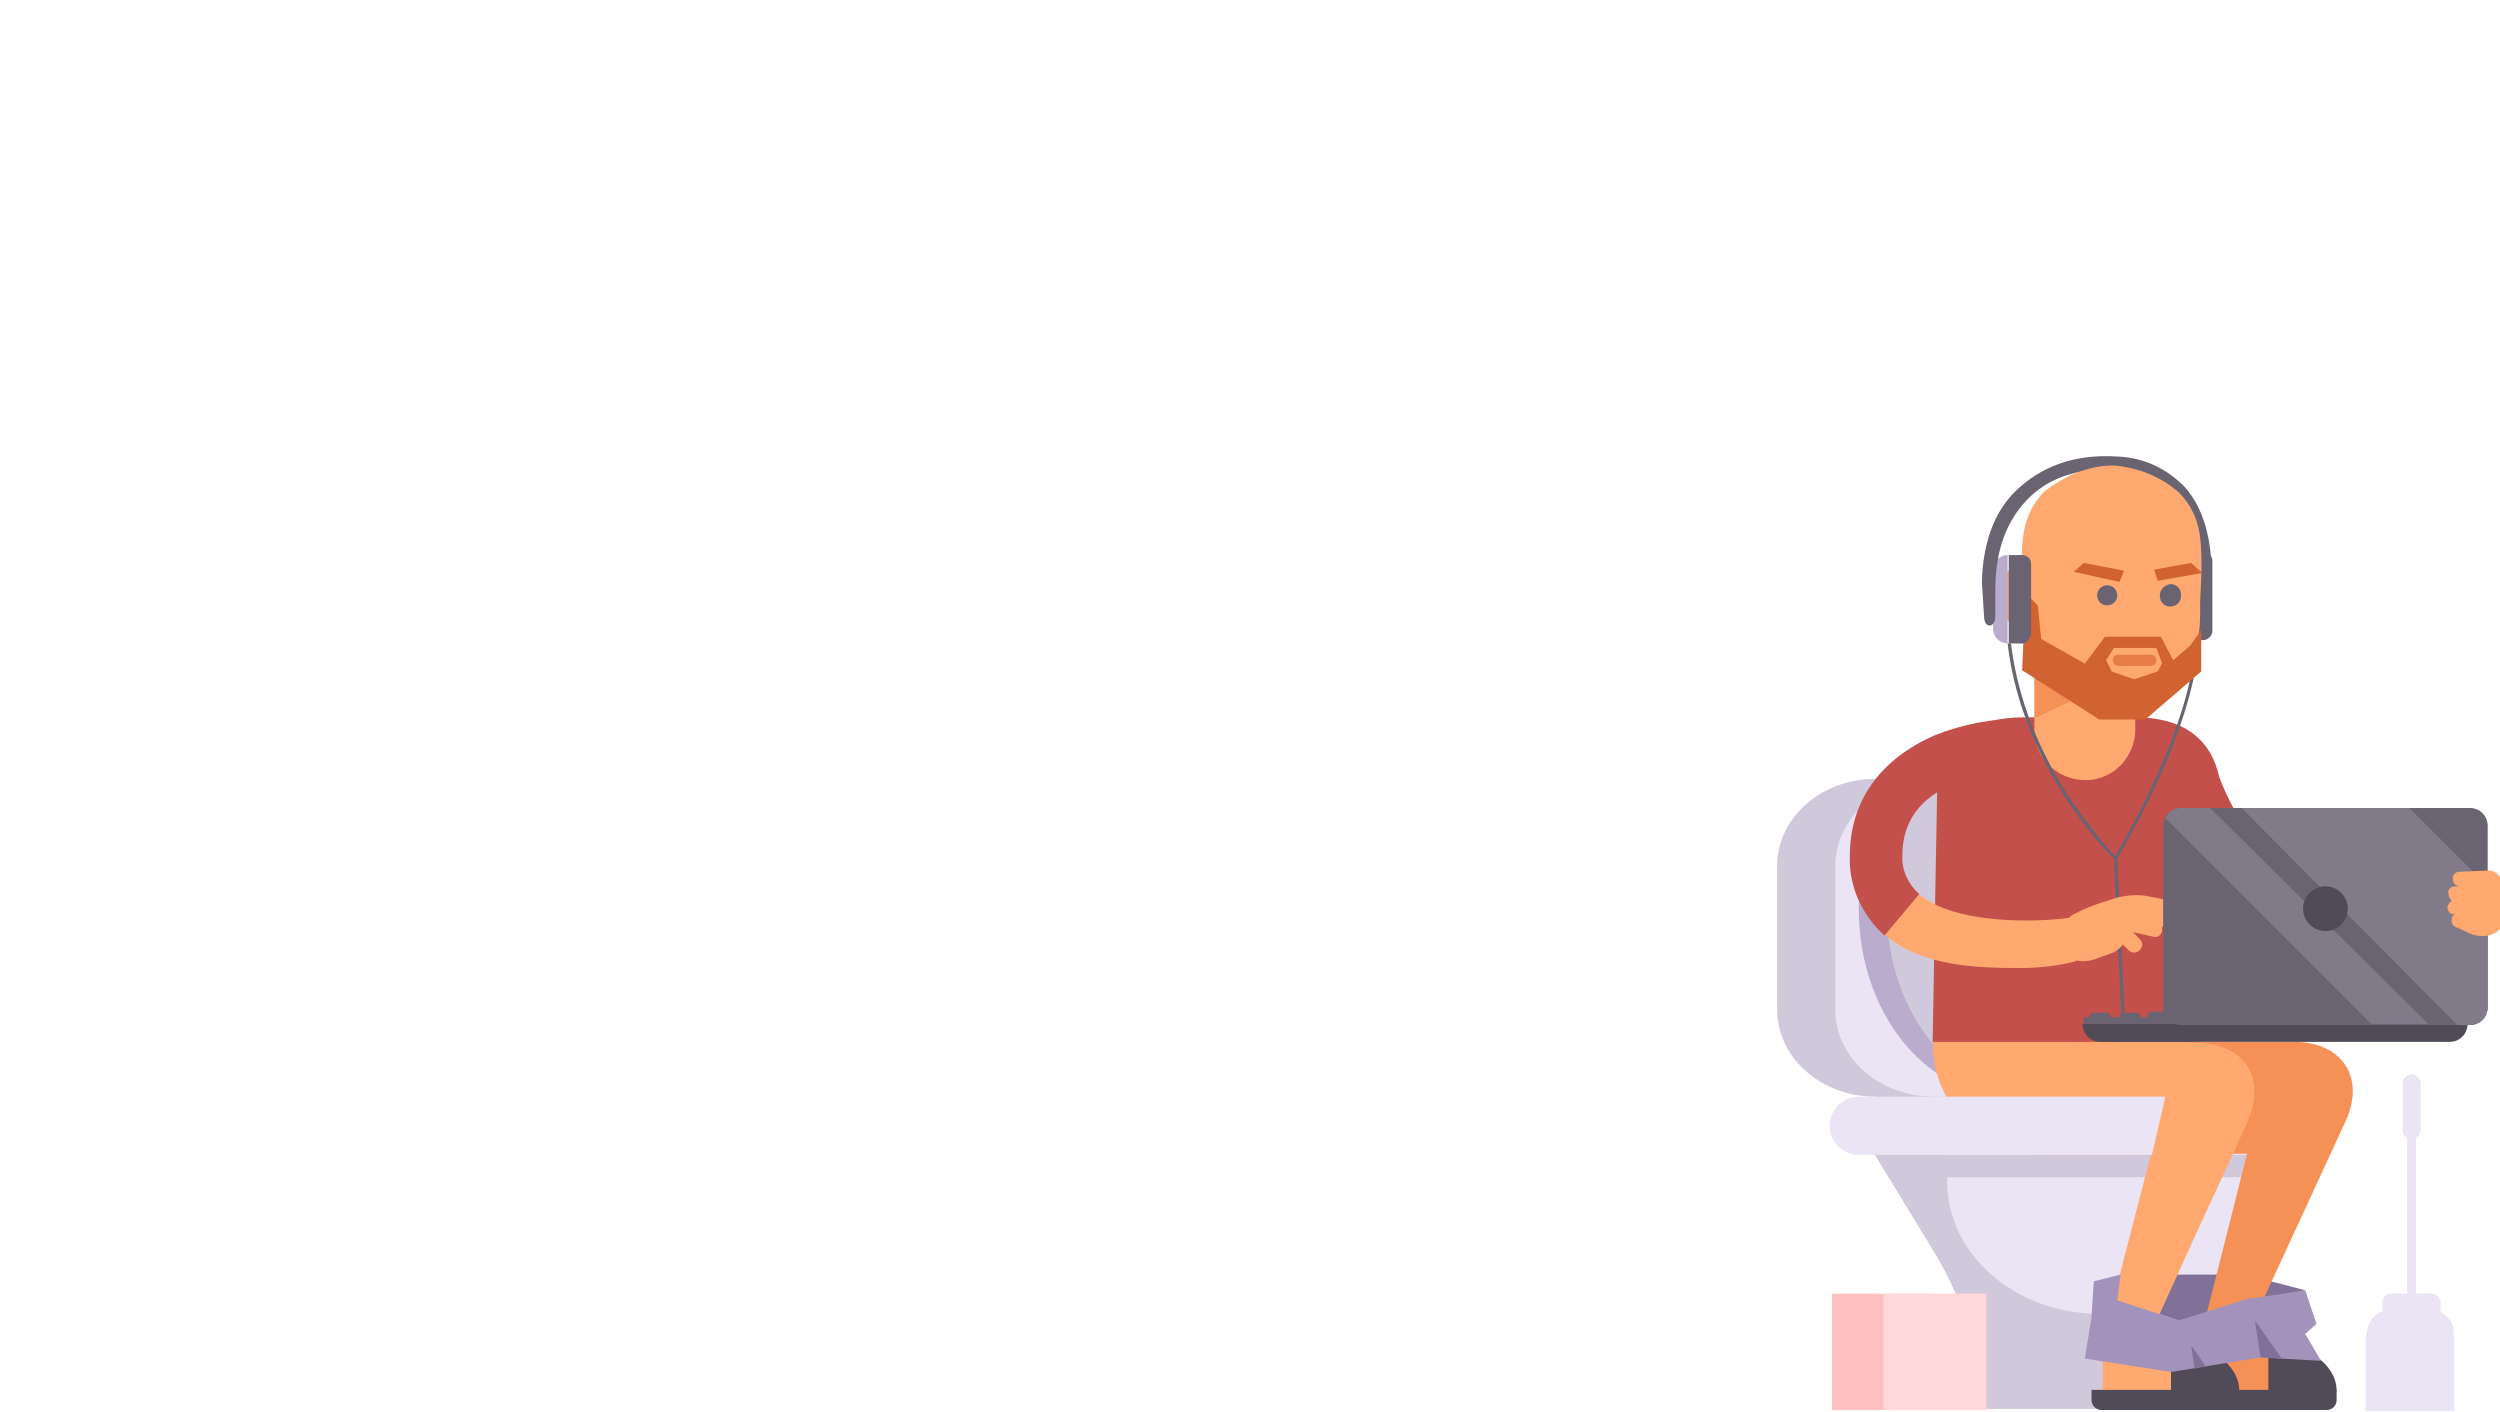
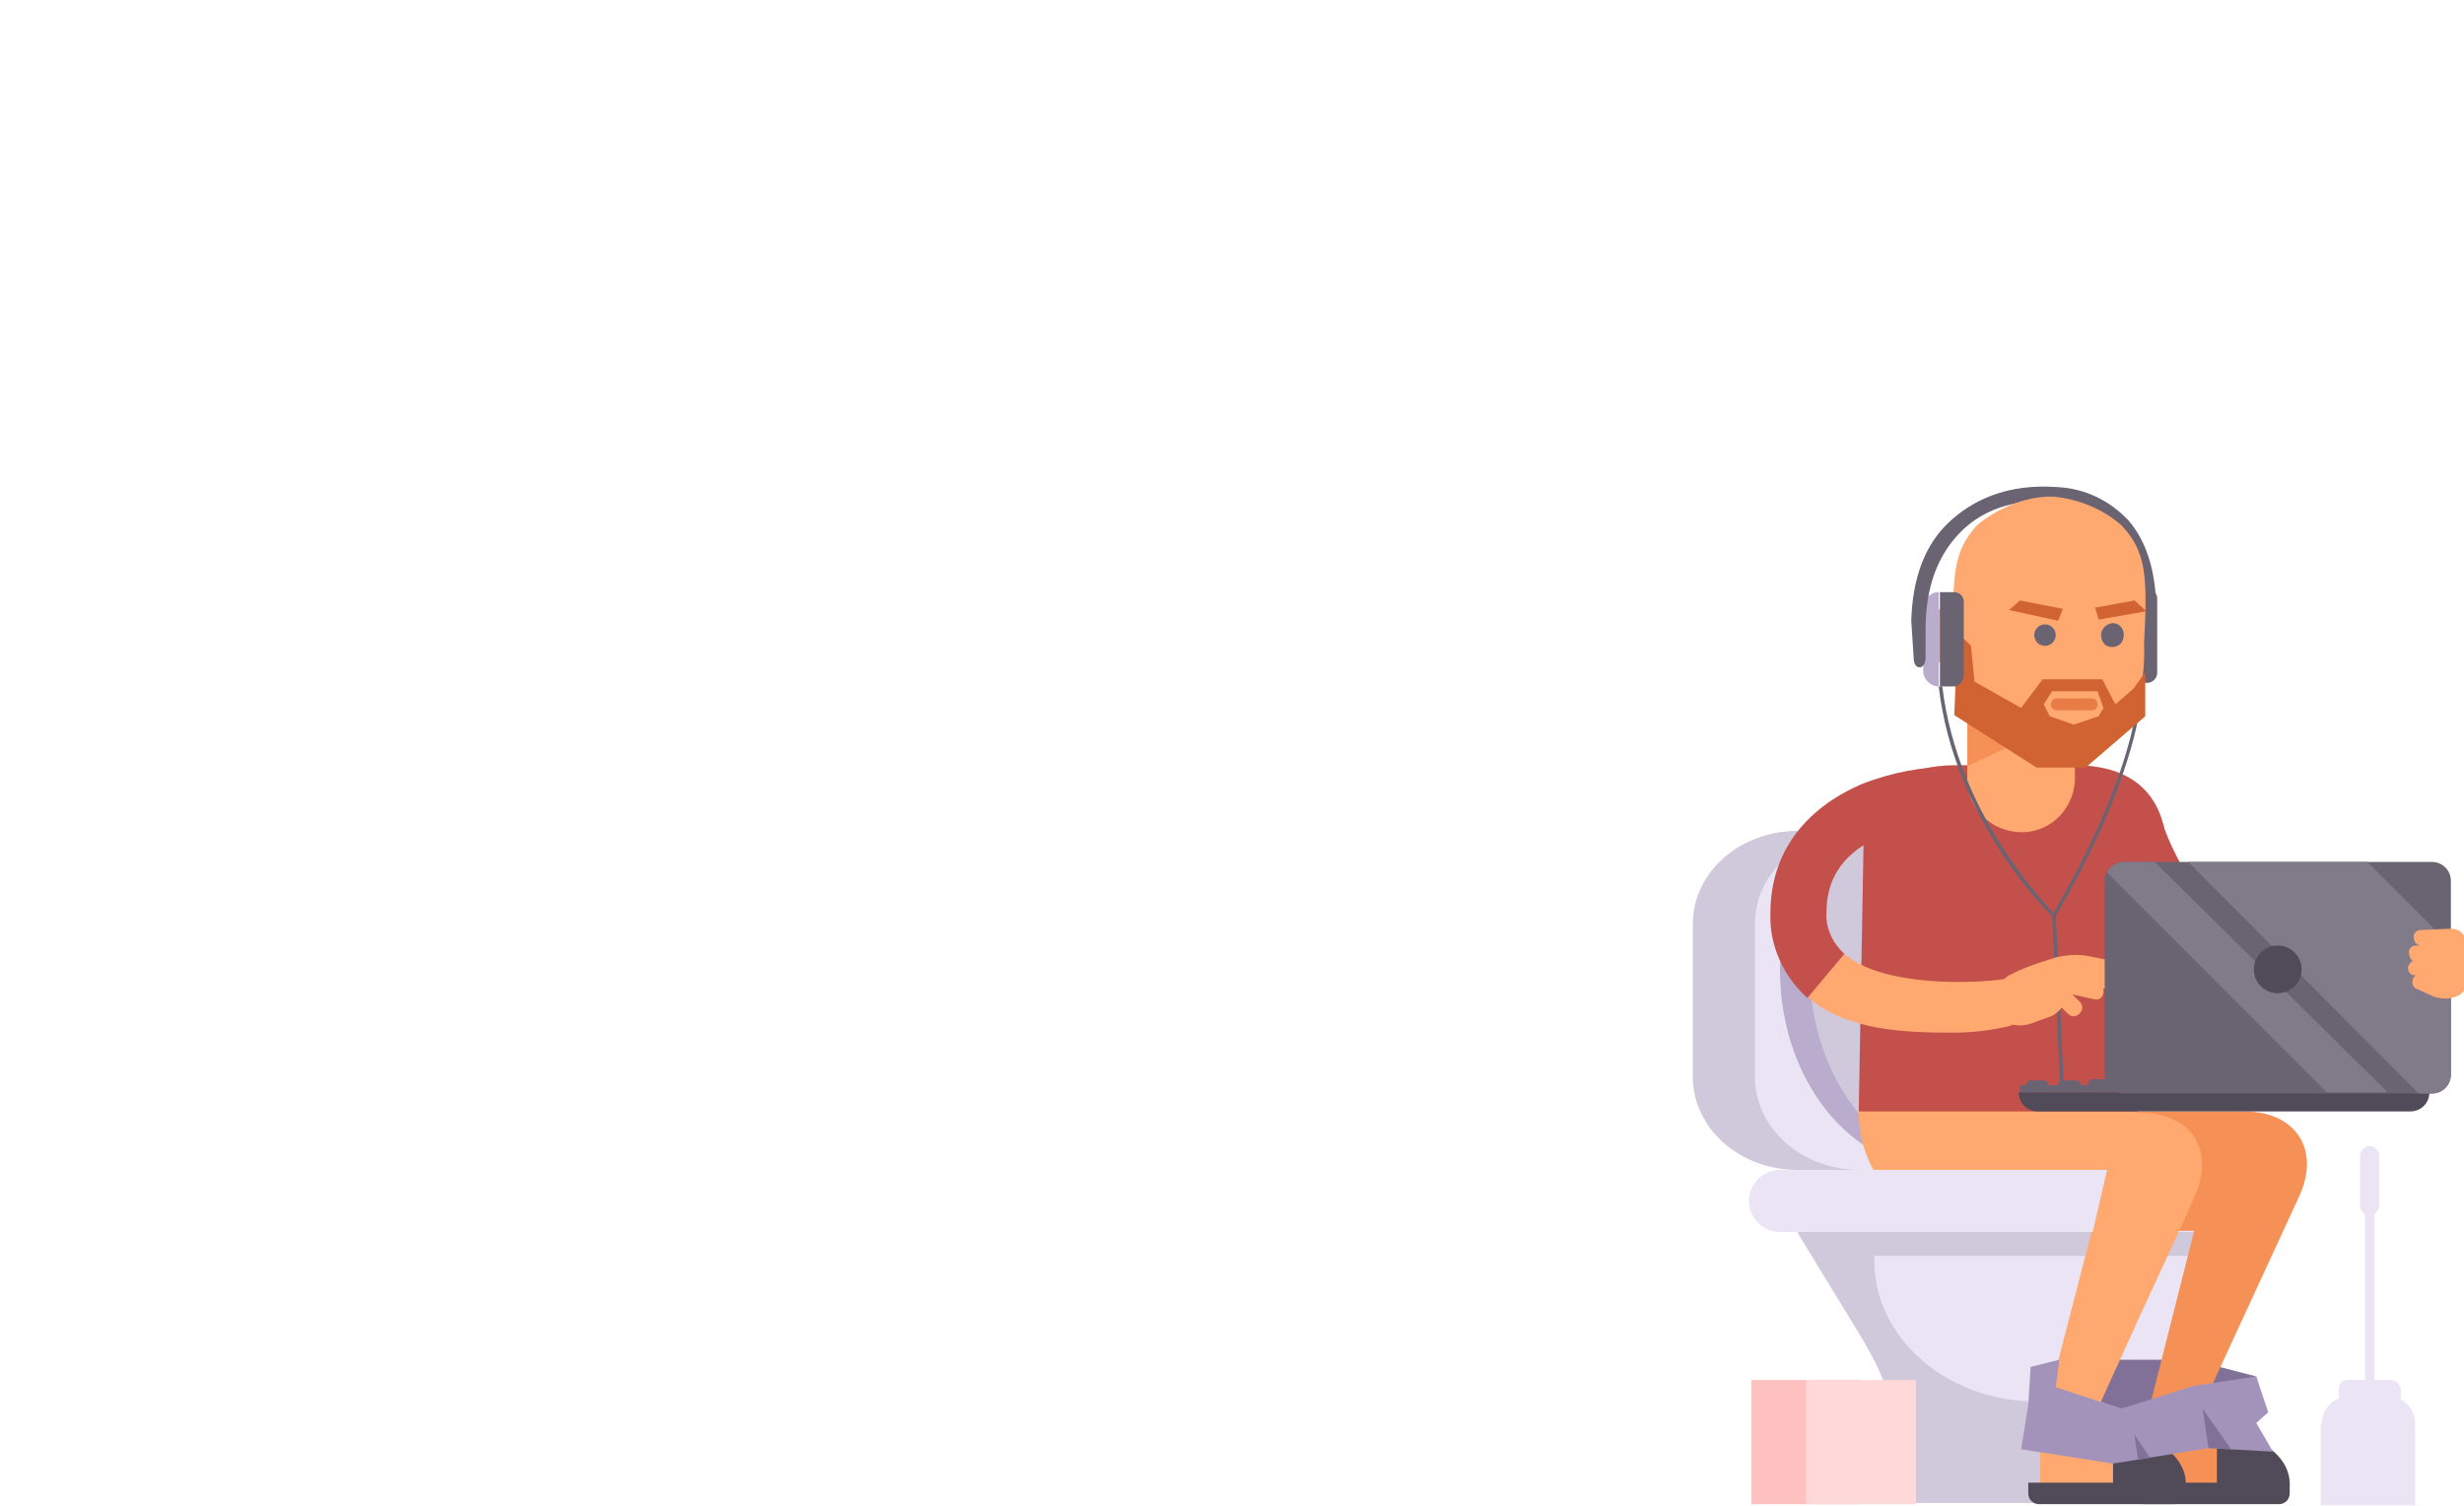
- <svg xmlns="http://www.w3.org/2000/svg" version="1.1" id="Layer_1" x="0px" y="0px" viewBox="0 0 223.4 126.1" style="enable-background:new 0 0 223.4 126.1;" xml:space="preserve">
+ <svg xmlns="http://www.w3.org/2000/svg" version="1.1" id="Layer_1" x="0px" y="0px" viewBox="0 0 206.4 126.1" style="enable-background:new 0 0 206.4 126.1;" xml:space="preserve">
  <style type="text/css">
	.st0{fill:#FFA970;}
	.st1{fill:#696372;}
	.st2{fill:#C4504B;}
	.st3{fill:#D0C8DB;}
	.st4{fill:#EAE4F4;}
	.st5{fill:#B9ACCC;}
	.st6{fill:#817199;}
	.st7{fill:#F59157;}
	.st8{fill:#514B59;}
	.st9{fill:#A393BA;}
	.st10{fill:#FFC0C0;}
	.st11{fill:#FFD9D9;}
	.st12{fill:#D16333;}
	.st13{fill:#E87C46;}
	.st14{fill:#807A89;}
</style>
  <g>
    <g id="Layer_1-2">
-       <path class="st0" d="M178.1,53.1c-0.1,1.4,1,2.6,2.3,2.6s2.6-1,2.6-2.3c0.1-1.4-1-2.6-2.3-2.6c-0.1,0-0.1,0-0.2,0    C179.3,50.8,178.1,51.8,178.1,53.1C178.1,53.1,178.1,53.1,178.1,53.1z" />
-       <path class="st1" d="M196.9,57.2h-1.2v-7.9h1.2c0.4,0,0.8,0.4,0.8,0.8v6.3C197.7,56.8,197.3,57.2,196.9,57.2    C196.9,57.2,196.9,57.2,196.9,57.2z" />
-       <path class="st2" d="M211.4,85.3c3.6-0.1,7.1-0.7,10.5-1.9l-1.7-4.4c-2.3,0.8-9,2.7-13.3,0.9c-4.9-2-8.2-8.9-8.9-11.4l-4.3,1.3    c0.1,0.4,3.4,11.2,11.4,14.4C207.1,85,209.2,85.4,211.4,85.3z" />
-       <path class="st3" d="M177.4,98h-9.8c-4.9,0-8.8-3.5-8.8-7.8V77.4c0-4.3,3.9-7.8,8.8-7.8h9.8c4.9,0,6.2,1.8,6.2,6.2v16.7    C183.6,96.8,182.3,98,177.4,98z" />
-       <path class="st3" d="M197.6,111.8l0.9-16.2h-30.9v7.7l5,8.2c2.8,4.5,3.9,8.2,2.3,10.8l-2.7,3.6h31.1L197.6,111.8z" />
-       <path class="st4" d="M203.5,101.1v4.5c0,6.5-8.4,11.8-15.9,11.8s-13.6-5.3-13.6-11.8v-4.5H203.5z" />
-       <rect x="173.9" y="103.2" class="st3" width="29.6" height="2" />
-       <path class="st4" d="M182.6,98h-9.8c-4.9,0-8.8-3.5-8.8-7.8V77.4c0-4.3,3.9-7.8,8.8-7.8h9.8c4.9,0,6.2,1.8,6.2,6.2v16.7    C188.8,96.8,187.5,98,182.6,98z" />
-       <path class="st5" d="M166.1,81.2c0,9.3,6,16.7,13.3,16.7s13.3-7.5,13.3-16.7s-6-16.7-13.3-16.7S166.1,72,166.1,81.2z" />
-       <path class="st3" d="M168.6,81.2c0,9.3,6,16.7,13.3,16.7s13.3-7.5,13.3-16.7s-6-16.7-13.3-16.7S168.6,72,168.6,81.2z" />
-       <polygon class="st6" points="206,115.3 200.6,113.9 192.6,113.9 189.5,113.9 189.2,116.2 194.7,118   " />
-       <polygon class="st7" points="200.6,119.8 201.7,120.8 207.7,123.6 207.7,124.5 196.7,124.5 196.7,119.8   " />
-       <path class="st8" d="M202.7,120c3.4,0,6.1,1.9,6.1,4.3h-6.1V120z" />
-       <path class="st8" d="M196.6,126h11.3c0.5,0,0.9-0.4,0.9-0.9v-0.9h-13.1v0.9C195.7,125.6,196.1,126,196.6,126z" />
-       <polygon class="st0" points="191.9,119.8 192.9,120.8 199,123.6 199,124.5 187.9,124.5 187.9,119.8   " />
-       <path class="st8" d="M194,120c3.4,0,6.1,1.9,6.1,4.3H194V120z" />
-       <path class="st8" d="M187.8,126h11.3c0.5,0,0.9-0.4,0.9-0.9v-0.9h-13.1v0.9C186.9,125.6,187.3,126,187.8,126    C187.8,126,187.8,126,187.8,126z" />
-       <path class="st7" d="M193.7,93.1H205c4.3,0,6.4,3.2,4.6,7.1l-9,19.5h-4l4.2-16.6h-4l1.3-2.9C200.1,96.3,198,93.1,193.7,93.1z" />
-       <path class="st0" d="M182.9,103.2c-5.6,0.1-10.2-4.4-10.2-10c0-0.1,0-0.1,0-0.2l0.8-7.4h10L196,93v0.2h0.2c4.4,0,6.4,3.2,4.6,7.1    l-1.3,2.9l0,0l-3.1,6.7l-4.5,9.9h-4l4.3-16.6L182.9,103.2z" />
-       <path class="st2" d="M190.8,64.1h-10c-4,0-7.3,1.7-7.7,6.7l-0.4,22.3h23.4l2.4-22.3C198.1,65.8,194.8,64.1,190.8,64.1z" />
-       <rect x="181.8" y="57.2" class="st0" width="9" height="7.7" />
-       <path class="st0" d="M181.8,64.9c-0.2,2.5,1.7,4.6,4.2,4.8c2.5,0.2,4.6-1.7,4.8-4.2s-1.7-4.6-4.2-4.8c-0.1,0-0.2,0-0.3,0    C183.9,60.7,181.9,62.5,181.8,64.9z" />
-       <polygon class="st7" points="190.8,59.9 181.8,64.2 181.8,57.3 190.8,57.3   " />
-       <polygon class="st9" points="202,121.3 194,122.6 186.3,121.4 186.9,117.7 187.1,114.5 189.5,113.9 189.2,116.2 194.7,118     200.7,116.1 206,115.3 207,118.3 206,119.2 207.4,121.6   " />
-       <polygon class="st6" points="203.9,121.4 201.5,118 202,121.3   " />
-       <polygon class="st6" points="196.1,122.3 195.8,120.2 197.1,122.1   " />
-       <path class="st4" d="M166.2,98h27.3l-1.2,5.2h-26c-1.4,0.1-2.7-1-2.8-2.4c-0.1-1.4,1-2.7,2.4-2.8C166,98,166.1,98,166.2,98    L166.2,98z" />
-       <rect x="163.7" y="115.6" class="st10" width="9.2" height="10.4" />
-       <rect x="168.3" y="115.6" class="st11" width="9.2" height="10.4" />
-       <path class="st0" d="M180.6,86.5c1.7,0,3.3-0.2,4.9-0.6L185,82c-2.6,0.4-10.3,0.7-13.5-2.1l-3.1,3.6    C171.7,86.4,176.8,86.5,180.6,86.5z" />
-       <path class="st2" d="M171.5,79.9c-1-0.9-1.6-2.2-1.5-3.5c0-7.3,9.5-7.4,9.9-7.4l0.9-4.8c-2.7,0-5.4,0.5-7.9,1.5    c-4.8,2.1-7.6,5.8-7.6,10.8c-0.1,2.7,1.1,5.3,3.1,7.1L171.5,79.9z" />
-       <rect x="215.1" y="96.8" class="st4" width="0.8" height="23.3" />
-       <path class="st4" d="M214.7,101c0,0.4,0.3,0.8,0.8,0.8c0,0,0,0,0,0l0,0c0.4,0,0.8-0.4,0.8-0.8v-4.2c0-0.4-0.4-0.8-0.8-0.8    c0,0,0,0,0,0l0,0c-0.4,0-0.8,0.4-0.8,0.8v0V101z" />
-       <path class="st4" d="M211.5,119.2c0-1.2,1-2.2,2.2-2.2l0,0h3.4c1.2,0,2.2,1,2.2,2.2l0,0v6.9h-7.9V119.2z" />
-       <path class="st4" d="M213.7,115.6h3.6c0.4,0,0.8,0.4,0.8,0.8v3.6c0,0.4-0.4,0.8-0.8,0.8h-3.6c-0.4,0-0.8-0.4-0.8-0.8v-3.6    C212.9,115.9,213.2,115.6,213.7,115.6z" />
-       <polygon class="st1" points="189.6,91.5 189.9,91.5 189.2,76.6 188.9,76.6   " />
-       <path class="st1" d="M189.1,76.9l0.1-0.2c6.5-11,7.1-17.7,7.1-17.7H196c0,0.1-0.6,6.6-7,17.5c-0.9-1.1-8-8.3-9.3-19h-0.3    c1.3,11.3,9.4,19.2,9.5,19.2L189.1,76.9z" />
-       <path class="st5" d="M179.4,49.6v7.9c-0.7,0-1.3-0.6-1.3-1.3v-5.3C178.1,50.2,178.7,49.6,179.4,49.6    C179.4,49.6,179.4,49.6,179.4,49.6z" />
-       <path class="st1" d="M177.1,52c0.1-3.5,1.1-6.3,3.1-8.2s4.9-3.3,9.1-3c2.3,0.1,4.4,1.1,6,2.8c3.1,3.6,2.2,9.4,2.2,9.7l-1-0.1    c0-0.1,0.9-5.7-1.9-8.9c-1.4-1.4-3.2-2.3-5.2-2.3c-3.8-0.3-6.5,0.8-8.3,2.7s-2.8,4.5-2.8,8v2.4c0,0.4-0.2,0.8-0.5,0.8    s-0.5-0.3-0.5-0.8L177.1,52L177.1,52z" />
-       <path class="st0" d="M180.7,53.9c-0.2-5.6-0.1-7.7,1.9-9.9c1.7-1.4,3.8-2.3,5.9-2.4h0.5c2.1,0.2,4.1,1,5.7,2.4    c2.1,2.2,2.2,4.3,1.9,9.9c0.2,5.6-1.9,6.9-3.9,9.1c-1.7,1.7-4.5,1.7-6.3,0C184.4,60.8,180.5,59.5,180.7,53.9z" />
-       <circle class="st1" cx="188.3" cy="53.2" r="0.9" />
-       <path class="st1" d="M193,53.2c0,0.6,0.4,1,0.9,1c0.6,0,1-0.4,1-1c0-0.6-0.4-1-0.9-1c0,0-0.1,0-0.1,0    C193.4,52.3,193,52.7,193,53.2z" />
-       <polygon class="st12" points="189.4,52 185.3,51.1 186.2,50.3 189.8,51   " />
-       <polygon class="st12" points="192.8,51.9 196.8,51.2 195.8,50.3 192.5,50.9   " />
-       <path class="st12" d="M195.7,57.7l-1.5,1.3l-1.1-2.1h-5l-1.8,2.4l-3.9-2.2l-0.3-3l-1.1-1.1l-0.3,6.9l6.9,4.4h4.1l5-4.3v-3.7    L195.7,57.7z" />
-       <polygon class="st0" points="188.9,57.9 192.7,57.9 193.2,59.3 192.8,60 190.7,60.7 188.7,60 188.2,59   " />
-       <path class="st13" d="M188.8,59c0,0.3,0.2,0.5,0.5,0.5c0,0,0,0,0,0h2.9c0.3,0,0.5-0.2,0.5-0.5c0,0,0,0,0,0l0,0    c0-0.3-0.2-0.5-0.5-0.5l0,0h-2.9C189,58.5,188.8,58.7,188.8,59L188.8,59z" />
-       <path class="st1" d="M180.7,57.5h-1.2v-7.9h1.2c0.4,0,0.8,0.3,0.8,0.8c0,0,0,0,0,0v6.3C181.4,57.1,181.1,57.5,180.7,57.5z" />
-       <path class="st0" d="M184.7,82.2c0.2-0.2,0.4-0.4,0.6-0.5l0.8-0.4c0.7-0.3,1.5-0.6,2.2-0.8l0.9-0.3c0.9-0.2,1.9-0.3,2.8-0.1    l1.5,0.3c0.4,0.1,0.6,0.4,0.5,0.8c0,0,0,0,0,0c0,0.1-0.1,0.3-0.2,0.4c0.3,0.2,0.5,0.6,0.3,0.9c-0.1,0.3-0.5,0.4-0.8,0.3h-0.1    c0,0.1,0,0.3,0,0.4c-0.1,0.4-0.4,0.6-0.8,0.5c0,0,0,0,0,0l-1.8-0.4l0.6,0.6c0.3,0.3,0.3,0.7,0,1s-0.7,0.3-1,0l-0.5-0.5    c-0.2,0.3-0.5,0.5-0.8,0.7l-1.4,0.5c-0.4,0.2-1,0.3-1.4,0.3l-1.8-0.2L184.7,82.2z" />
-       <path class="st0" d="M211,80.3c0.1-0.4,0.4-0.6,0.8-0.6l0,0c0.4,0.1,0.6,0.4,0.6,0.8l-0.3,1.9c-0.1,0.4-0.4,0.8-0.8,0.7l0,0    c-0.4-0.1-0.6-0.4-0.5-0.8c0,0,0,0,0,0L211,80.3z" />
-       <path class="st8" d="M218.9,93.1h-31.2c-0.9,0-1.6-0.7-1.6-1.6h34.4C220.5,92.4,219.8,93.1,218.9,93.1z" />
-       <path class="st1" d="M186.7,90.9c0-0.2,0.2-0.4,0.4-0.4h1.1c0.2,0,0.4,0.2,0.4,0.4h0.8c0-0.2,0.2-0.4,0.4-0.4h1.1    c0.2,0,0.4,0.2,0.4,0.4h0.6v-0.1c0-0.2,0.2-0.4,0.4-0.4h1.1c0.2,0,0.4,0.2,0.4,0.4c0,0,0,0,0,0.1h26.6v0.6h-34.2v-0.6H186.7z" />
-       <path class="st1" d="M194.9,72.2h25.8c0.9,0,1.6,0.7,1.6,1.6v16.2c0,0.9-0.7,1.6-1.6,1.6h-25.8c-0.9,0-1.6-0.7-1.6-1.6V73.8    C193.3,72.9,194,72.2,194.9,72.2z" />
-       <path class="st14" d="M215.3,72.2l7,7v10.8c0,0.9-0.7,1.6-1.6,1.6l0,0h-1.1l-19.3-19.4H215.3z" />
-       <path class="st14" d="M194.9,72.2h2.6L217,91.5h-5.1l-18.4-18.4C193.7,72.6,194.3,72.2,194.9,72.2z" />
-       <path class="st8" d="M205.8,81.2c0,1.1,0.9,2,2,2s2-0.9,2-2s-0.9-2-2-2S205.8,80.1,205.8,81.2z" />
-       <path class="st0" d="M222.1,77.8l-2.3,0.1c-0.4,0-0.7,0.3-0.6,0.7c0,0.3,0.2,0.5,0.5,0.6h-0.3c-0.4,0-0.7,0.3-0.6,0.7    c0,0.2,0.1,0.4,0.3,0.6c-0.2,0.1-0.3,0.3-0.4,0.5c0,0.4,0.2,0.7,0.6,0.7c0,0,0,0,0,0h0.1c-0.2,0.1-0.3,0.2-0.3,0.4    c-0.1,0.4,0.1,0.7,0.5,0.8c0,0,0,0,0,0l1.3,0.6c1.7,0.5,2.7-0.4,2.7-1v-3.4c0-0.7-0.5-1.3-1.2-1.3    C222.2,77.8,222.1,77.8,222.1,77.8z" />
+       <path class="st0" d="M161.1,53.1c-0.1,1.4,1,2.6,2.3,2.6s2.6-1,2.6-2.3c0.1-1.4-1-2.6-2.3-2.6c-0.1,0-0.1,0-0.2,0    C162.3,50.8,161.1,51.8,161.1,53.1L161.1,53.1z" />
+       <path class="st1" d="M179.9,57.2h-1.2v-7.9h1.2c0.4,0,0.8,0.4,0.8,0.8v6.3C180.7,56.8,180.3,57.2,179.9,57.2L179.9,57.2z" />
+       <path class="st2" d="M194.4,85.3c3.6-0.1,7.1-0.7,10.5-1.9l-1.7-4.4c-2.3,0.8-9,2.7-13.3,0.9c-4.9-2-8.2-8.9-8.9-11.4l-4.3,1.3    c0.1,0.4,3.4,11.2,11.4,14.4C190.1,85,192.2,85.4,194.4,85.3z" />
+       <path class="st3" d="M160.4,98h-9.8c-4.9,0-8.8-3.5-8.8-7.8V77.4c0-4.3,3.9-7.8,8.8-7.8h9.8c4.9,0,6.2,1.8,6.2,6.2v16.7    C166.6,96.8,165.3,98,160.4,98z" />
+       <path class="st3" d="M180.6,111.8l0.9-16.2h-30.9v7.7l5,8.2c2.8,4.5,3.9,8.2,2.3,10.8l-2.7,3.6h31.1L180.6,111.8z" />
+       <path class="st4" d="M186.5,101.1v4.5c0,6.5-8.4,11.8-15.9,11.8s-13.6-5.3-13.6-11.8v-4.5H186.5z" />
+       <rect x="156.9" y="103.2" class="st3" width="29.6" height="2" />
+       <path class="st4" d="M165.6,98h-9.8c-4.9,0-8.8-3.5-8.8-7.8V77.4c0-4.3,3.9-7.8,8.8-7.8h9.8c4.9,0,6.2,1.8,6.2,6.2v16.7    C171.8,96.8,170.5,98,165.6,98z" />
+       <path class="st5" d="M149.1,81.2c0,9.3,6,16.7,13.3,16.7s13.3-7.5,13.3-16.7s-6-16.7-13.3-16.7S149.1,72,149.1,81.2z" />
+       <path class="st3" d="M151.6,81.2c0,9.3,6,16.7,13.3,16.7s13.3-7.5,13.3-16.7s-6-16.7-13.3-16.7S151.6,72,151.6,81.2z" />
+       <polygon class="st6" points="189,115.3 183.6,113.9 175.6,113.9 172.5,113.9 172.2,116.2 177.7,118   " />
+       <polygon class="st7" points="183.6,119.8 184.7,120.8 190.7,123.6 190.7,124.5 179.7,124.5 179.7,119.8   " />
+       <path class="st8" d="M185.7,120c3.4,0,6.1,1.9,6.1,4.3h-6.1V120z" />
+       <path class="st8" d="M179.6,126h11.3c0.5,0,0.9-0.4,0.9-0.9v-0.9h-13.1v0.9C178.7,125.6,179.1,126,179.6,126z" />
+       <polygon class="st0" points="174.9,119.8 175.9,120.8 182,123.6 182,124.5 170.9,124.5 170.9,119.8   " />
+       <path class="st8" d="M177,120c3.4,0,6.1,1.9,6.1,4.3H177V120z" />
+       <path class="st8" d="M170.8,126h11.3c0.5,0,0.9-0.4,0.9-0.9v-0.9h-13.1v0.9C169.9,125.6,170.3,126,170.8,126L170.8,126z" />
+       <path class="st7" d="M176.7,93.1H188c4.3,0,6.4,3.2,4.6,7.1l-9,19.5h-4l4.2-16.6h-4l1.3-2.9C183.1,96.3,181,93.1,176.7,93.1z" />
+       <path class="st0" d="M165.9,103.2c-5.6,0.1-10.2-4.4-10.2-10c0-0.1,0-0.1,0-0.2l0.8-7.4h10L179,93v0.2h0.2c4.4,0,6.4,3.2,4.6,7.1    l-1.3,2.9l0,0l-3.1,6.7l-4.5,9.9h-4l4.3-16.6H165.9z" />
+       <path class="st2" d="M173.8,64.1h-10c-4,0-7.3,1.7-7.7,6.7l-0.4,22.3h23.4l2.4-22.3C181.1,65.8,177.8,64.1,173.8,64.1z" />
+       <rect x="164.8" y="57.2" class="st0" width="9" height="7.7" />
+       <path class="st0" d="M164.8,64.9c-0.2,2.5,1.7,4.6,4.2,4.8c2.5,0.2,4.6-1.7,4.8-4.2s-1.7-4.6-4.2-4.8c-0.1,0-0.2,0-0.3,0    C166.9,60.7,164.9,62.5,164.8,64.9z" />
+       <polygon class="st7" points="173.8,59.9 164.8,64.2 164.8,57.3 173.8,57.3   " />
+       <polygon class="st9" points="185,121.3 177,122.6 169.3,121.4 169.9,117.7 170.1,114.5 172.5,113.9 172.2,116.2 177.7,118     183.7,116.1 189,115.3 190,118.3 189,119.2 190.4,121.6   " />
+       <polygon class="st6" points="186.9,121.4 184.5,118 185,121.3   " />
+       <polygon class="st6" points="179.1,122.3 178.8,120.2 180.1,122.1   " />
+       <path class="st4" d="M149.2,98h27.3l-1.2,5.2h-26c-1.4,0.1-2.7-1-2.8-2.4s1-2.7,2.4-2.8C149,98,149.1,98,149.2,98L149.2,98z" />
+       <rect x="146.7" y="115.6" class="st10" width="9.2" height="10.4" />
+       <rect x="151.3" y="115.6" class="st11" width="9.2" height="10.4" />
+       <path class="st0" d="M163.6,86.5c1.7,0,3.3-0.2,4.9-0.6L168,82c-2.6,0.4-10.3,0.7-13.5-2.1l-3.1,3.6    C154.7,86.4,159.8,86.5,163.6,86.5z" />
+       <path class="st2" d="M154.5,79.9c-1-0.9-1.6-2.2-1.5-3.5c0-7.3,9.5-7.4,9.9-7.4l0.9-4.8c-2.7,0-5.4,0.5-7.9,1.5    c-4.8,2.1-7.6,5.8-7.6,10.8c-0.1,2.7,1.1,5.3,3.1,7.1L154.5,79.9z" />
+       <rect x="198.1" y="96.8" class="st4" width="0.8" height="23.3" />
+       <path class="st4" d="M197.7,101c0,0.4,0.3,0.8,0.8,0.8l0,0l0,0c0.4,0,0.8-0.4,0.8-0.8v-4.2c0-0.4-0.4-0.8-0.8-0.8l0,0l0,0    c-0.4,0-0.8,0.4-0.8,0.8l0,0V101z" />
+       <path class="st4" d="M194.5,119.2c0-1.2,1-2.2,2.2-2.2l0,0h3.4c1.2,0,2.2,1,2.2,2.2l0,0v6.9h-7.9v-6.9H194.5z" />
+       <path class="st4" d="M196.7,115.6h3.6c0.4,0,0.8,0.4,0.8,0.8v3.6c0,0.4-0.4,0.8-0.8,0.8h-3.6c-0.4,0-0.8-0.4-0.8-0.8v-3.6    C195.9,115.9,196.2,115.6,196.7,115.6z" />
+       <polygon class="st1" points="172.6,91.5 172.9,91.5 172.2,76.6 171.9,76.6   " />
+       <path class="st1" d="M172.1,76.9l0.1-0.2c6.5-11,7.1-17.7,7.1-17.7H179c0,0.1-0.6,6.6-7,17.5c-0.9-1.1-8-8.3-9.3-19h-0.3    c1.3,11.3,9.4,19.2,9.5,19.2L172.1,76.9z" />
+       <path class="st5" d="M162.4,49.6v7.9c-0.7,0-1.3-0.6-1.3-1.3v-5.3C161.1,50.2,161.7,49.6,162.4,49.6L162.4,49.6z" />
+       <path class="st1" d="M160.1,52c0.1-3.5,1.1-6.3,3.1-8.2s4.9-3.3,9.1-3c2.3,0.1,4.4,1.1,6,2.8c3.1,3.6,2.2,9.4,2.2,9.7l-1-0.1    c0-0.1,0.9-5.7-1.9-8.9c-1.4-1.4-3.2-2.3-5.2-2.3c-3.8-0.3-6.5,0.8-8.3,2.7s-2.8,4.5-2.8,8v2.4c0,0.4-0.2,0.8-0.5,0.8    s-0.5-0.3-0.5-0.8L160.1,52L160.1,52z" />
+       <path class="st0" d="M163.7,53.9c-0.2-5.6-0.1-7.7,1.9-9.9c1.7-1.4,3.8-2.3,5.9-2.4h0.5c2.1,0.2,4.1,1,5.7,2.4    c2.1,2.2,2.2,4.3,1.9,9.9c0.2,5.6-1.9,6.9-3.9,9.1c-1.7,1.7-4.5,1.7-6.3,0C167.4,60.8,163.5,59.5,163.7,53.9z" />
+       <circle class="st1" cx="171.3" cy="53.2" r="0.9" />
+       <path class="st1" d="M176,53.2c0,0.6,0.4,1,0.9,1c0.6,0,1-0.4,1-1s-0.4-1-0.9-1h-0.1C176.4,52.3,176,52.7,176,53.2z" />
+       <polygon class="st12" points="172.4,52 168.3,51.1 169.2,50.3 172.8,51   " />
+       <polygon class="st12" points="175.8,51.9 179.8,51.2 178.8,50.3 175.5,50.9   " />
+       <path class="st12" d="M178.7,57.7l-1.5,1.3l-1.1-2.1h-5l-1.8,2.4l-3.9-2.2l-0.3-3L164,53l-0.3,6.9l6.9,4.4h4.1l5-4.3v-3.7    L178.7,57.7z" />
+       <polygon class="st0" points="171.9,57.9 175.7,57.9 176.2,59.3 175.8,60 173.7,60.7 171.7,60 171.2,59   " />
+       <path class="st13" d="M171.8,59c0,0.3,0.2,0.5,0.5,0.5l0,0h2.9c0.3,0,0.5-0.2,0.5-0.5l0,0l0,0c0-0.3-0.2-0.5-0.5-0.5l0,0h-2.9    C172,58.5,171.8,58.7,171.8,59L171.8,59z" />
+       <path class="st1" d="M163.7,57.5h-1.2v-7.9h1.2c0.4,0,0.8,0.3,0.8,0.8l0,0v6.3C164.4,57.1,164.1,57.5,163.7,57.5z" />
+       <path class="st0" d="M167.7,82.2c0.2-0.2,0.4-0.4,0.6-0.5l0.8-0.4c0.7-0.3,1.5-0.6,2.2-0.8l0.9-0.3c0.9-0.2,1.9-0.3,2.8-0.1    l1.5,0.3c0.4,0.1,0.6,0.4,0.5,0.8l0,0c0,0.1-0.1,0.3-0.2,0.4c0.3,0.2,0.5,0.6,0.3,0.9c-0.1,0.3-0.5,0.4-0.8,0.3h-0.1    c0,0.1,0,0.3,0,0.4c-0.1,0.4-0.4,0.6-0.8,0.5l0,0l-1.8-0.4l0.6,0.6c0.3,0.3,0.3,0.7,0,1s-0.7,0.3-1,0l-0.5-0.5    c-0.2,0.3-0.5,0.5-0.8,0.7l-1.4,0.5c-0.4,0.2-1,0.3-1.4,0.3l-1.8-0.2L167.7,82.2z" />
+       <path class="st0" d="M194,80.3c0.1-0.4,0.4-0.6,0.8-0.6l0,0c0.4,0.1,0.6,0.4,0.6,0.8l-0.3,1.9c-0.1,0.4-0.4,0.8-0.8,0.7l0,0    c-0.4-0.1-0.6-0.4-0.5-0.8l0,0L194,80.3z" />
+       <path class="st8" d="M201.9,93.1h-31.2c-0.9,0-1.6-0.7-1.6-1.6h34.4C203.5,92.4,202.8,93.1,201.9,93.1z" />
+       <path class="st1" d="M169.7,90.9c0-0.2,0.2-0.4,0.4-0.4h1.1c0.2,0,0.4,0.2,0.4,0.4h0.8c0-0.2,0.2-0.4,0.4-0.4h1.1    c0.2,0,0.4,0.2,0.4,0.4h0.6v-0.1c0-0.2,0.2-0.4,0.4-0.4h1.1c0.2,0,0.4,0.2,0.4,0.4c0,0,0,0,0,0.1h26.6v0.6h-34.2v-0.6H169.7z" />
+       <path class="st1" d="M177.9,72.2h25.8c0.9,0,1.6,0.7,1.6,1.6V90c0,0.9-0.7,1.6-1.6,1.6h-25.8c-0.9,0-1.6-0.7-1.6-1.6V73.8    C176.3,72.9,177,72.2,177.9,72.2z" />
+       <path class="st14" d="M198.3,72.2l7,7V90c0,0.9-0.7,1.6-1.6,1.6l0,0h-1.1l-19.3-19.4H198.3z" />
+       <path class="st14" d="M177.9,72.2h2.6L200,91.5h-5.1l-18.4-18.4C176.7,72.6,177.3,72.2,177.9,72.2z" />
+       <path class="st8" d="M188.8,81.2c0,1.1,0.9,2,2,2s2-0.9,2-2s-0.9-2-2-2S188.8,80.1,188.8,81.2z" />
+       <path class="st0" d="M205.1,77.8l-2.3,0.1c-0.4,0-0.7,0.3-0.6,0.7c0,0.3,0.2,0.5,0.5,0.6h-0.3c-0.4,0-0.7,0.3-0.6,0.7    c0,0.2,0.1,0.4,0.3,0.6c-0.2,0.1-0.3,0.3-0.4,0.5c0,0.4,0.2,0.7,0.6,0.7l0,0h0.1c-0.2,0.1-0.3,0.2-0.3,0.4    c-0.1,0.4,0.1,0.7,0.5,0.8l0,0l1.3,0.6c1.7,0.5,2.7-0.4,2.7-1v-3.4c0-0.7-0.5-1.3-1.2-1.3C205.2,77.8,205.1,77.8,205.1,77.8z" />
    </g>
  </g>
</svg>
